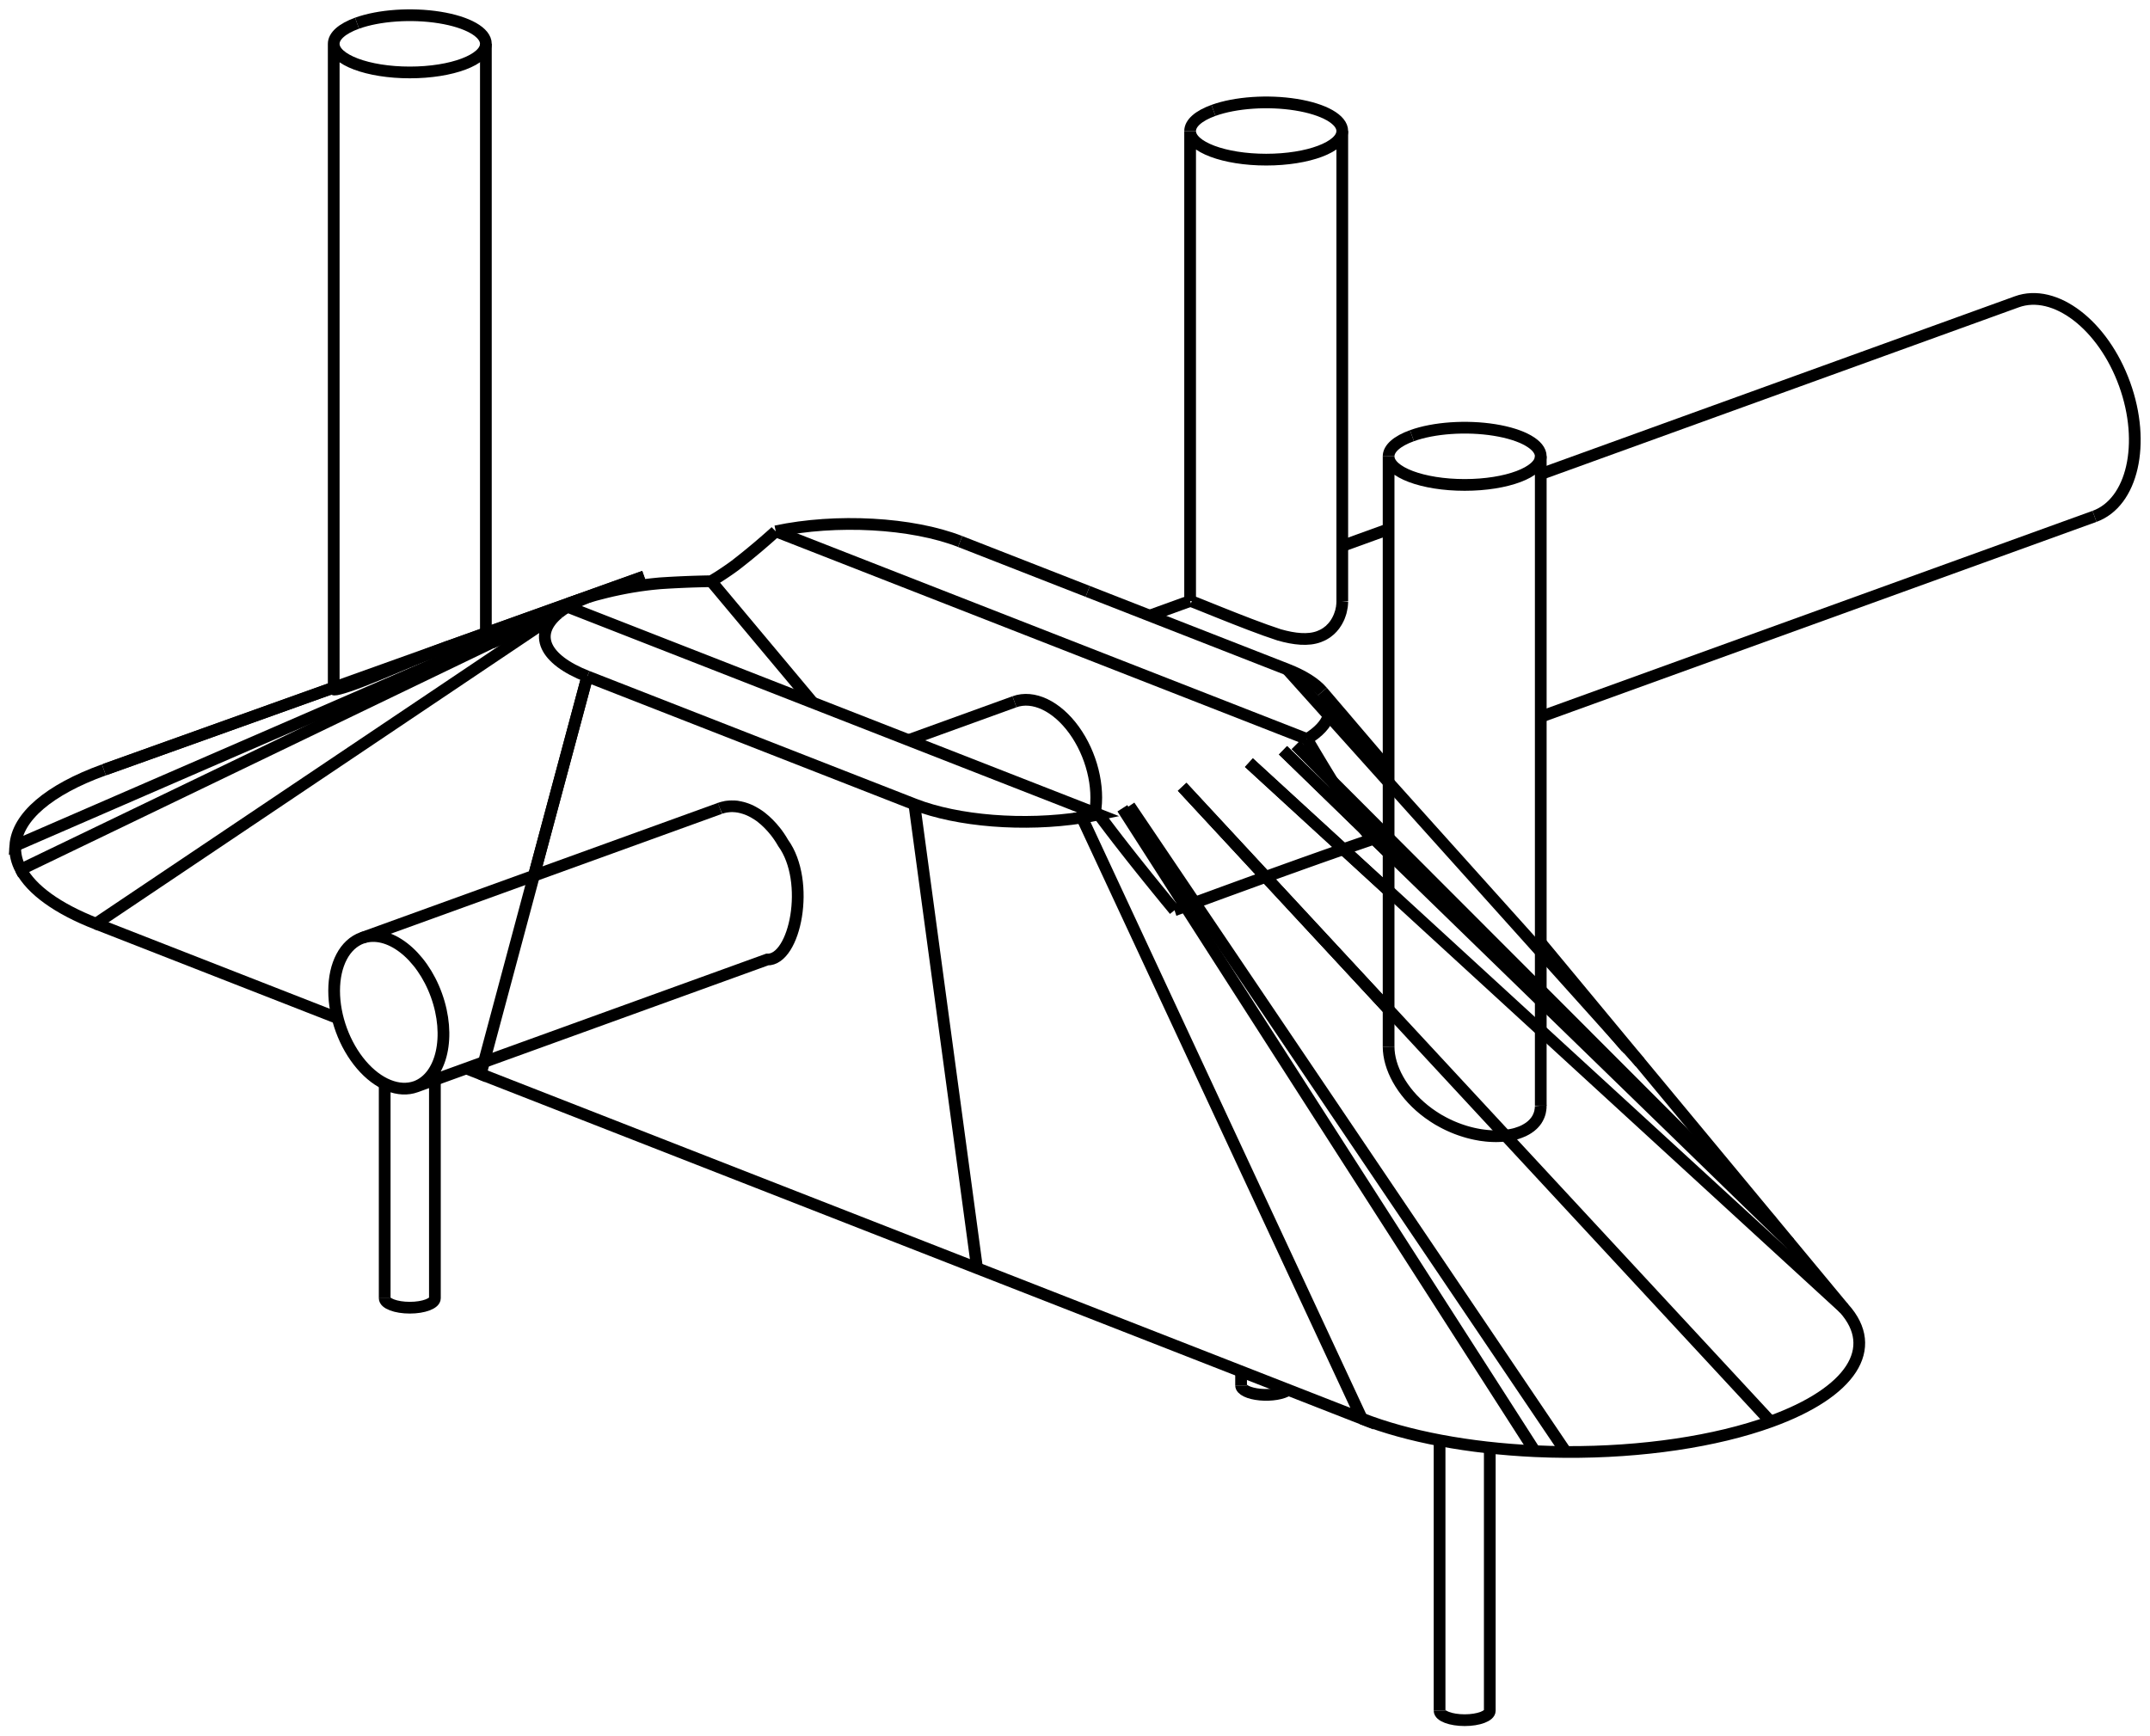
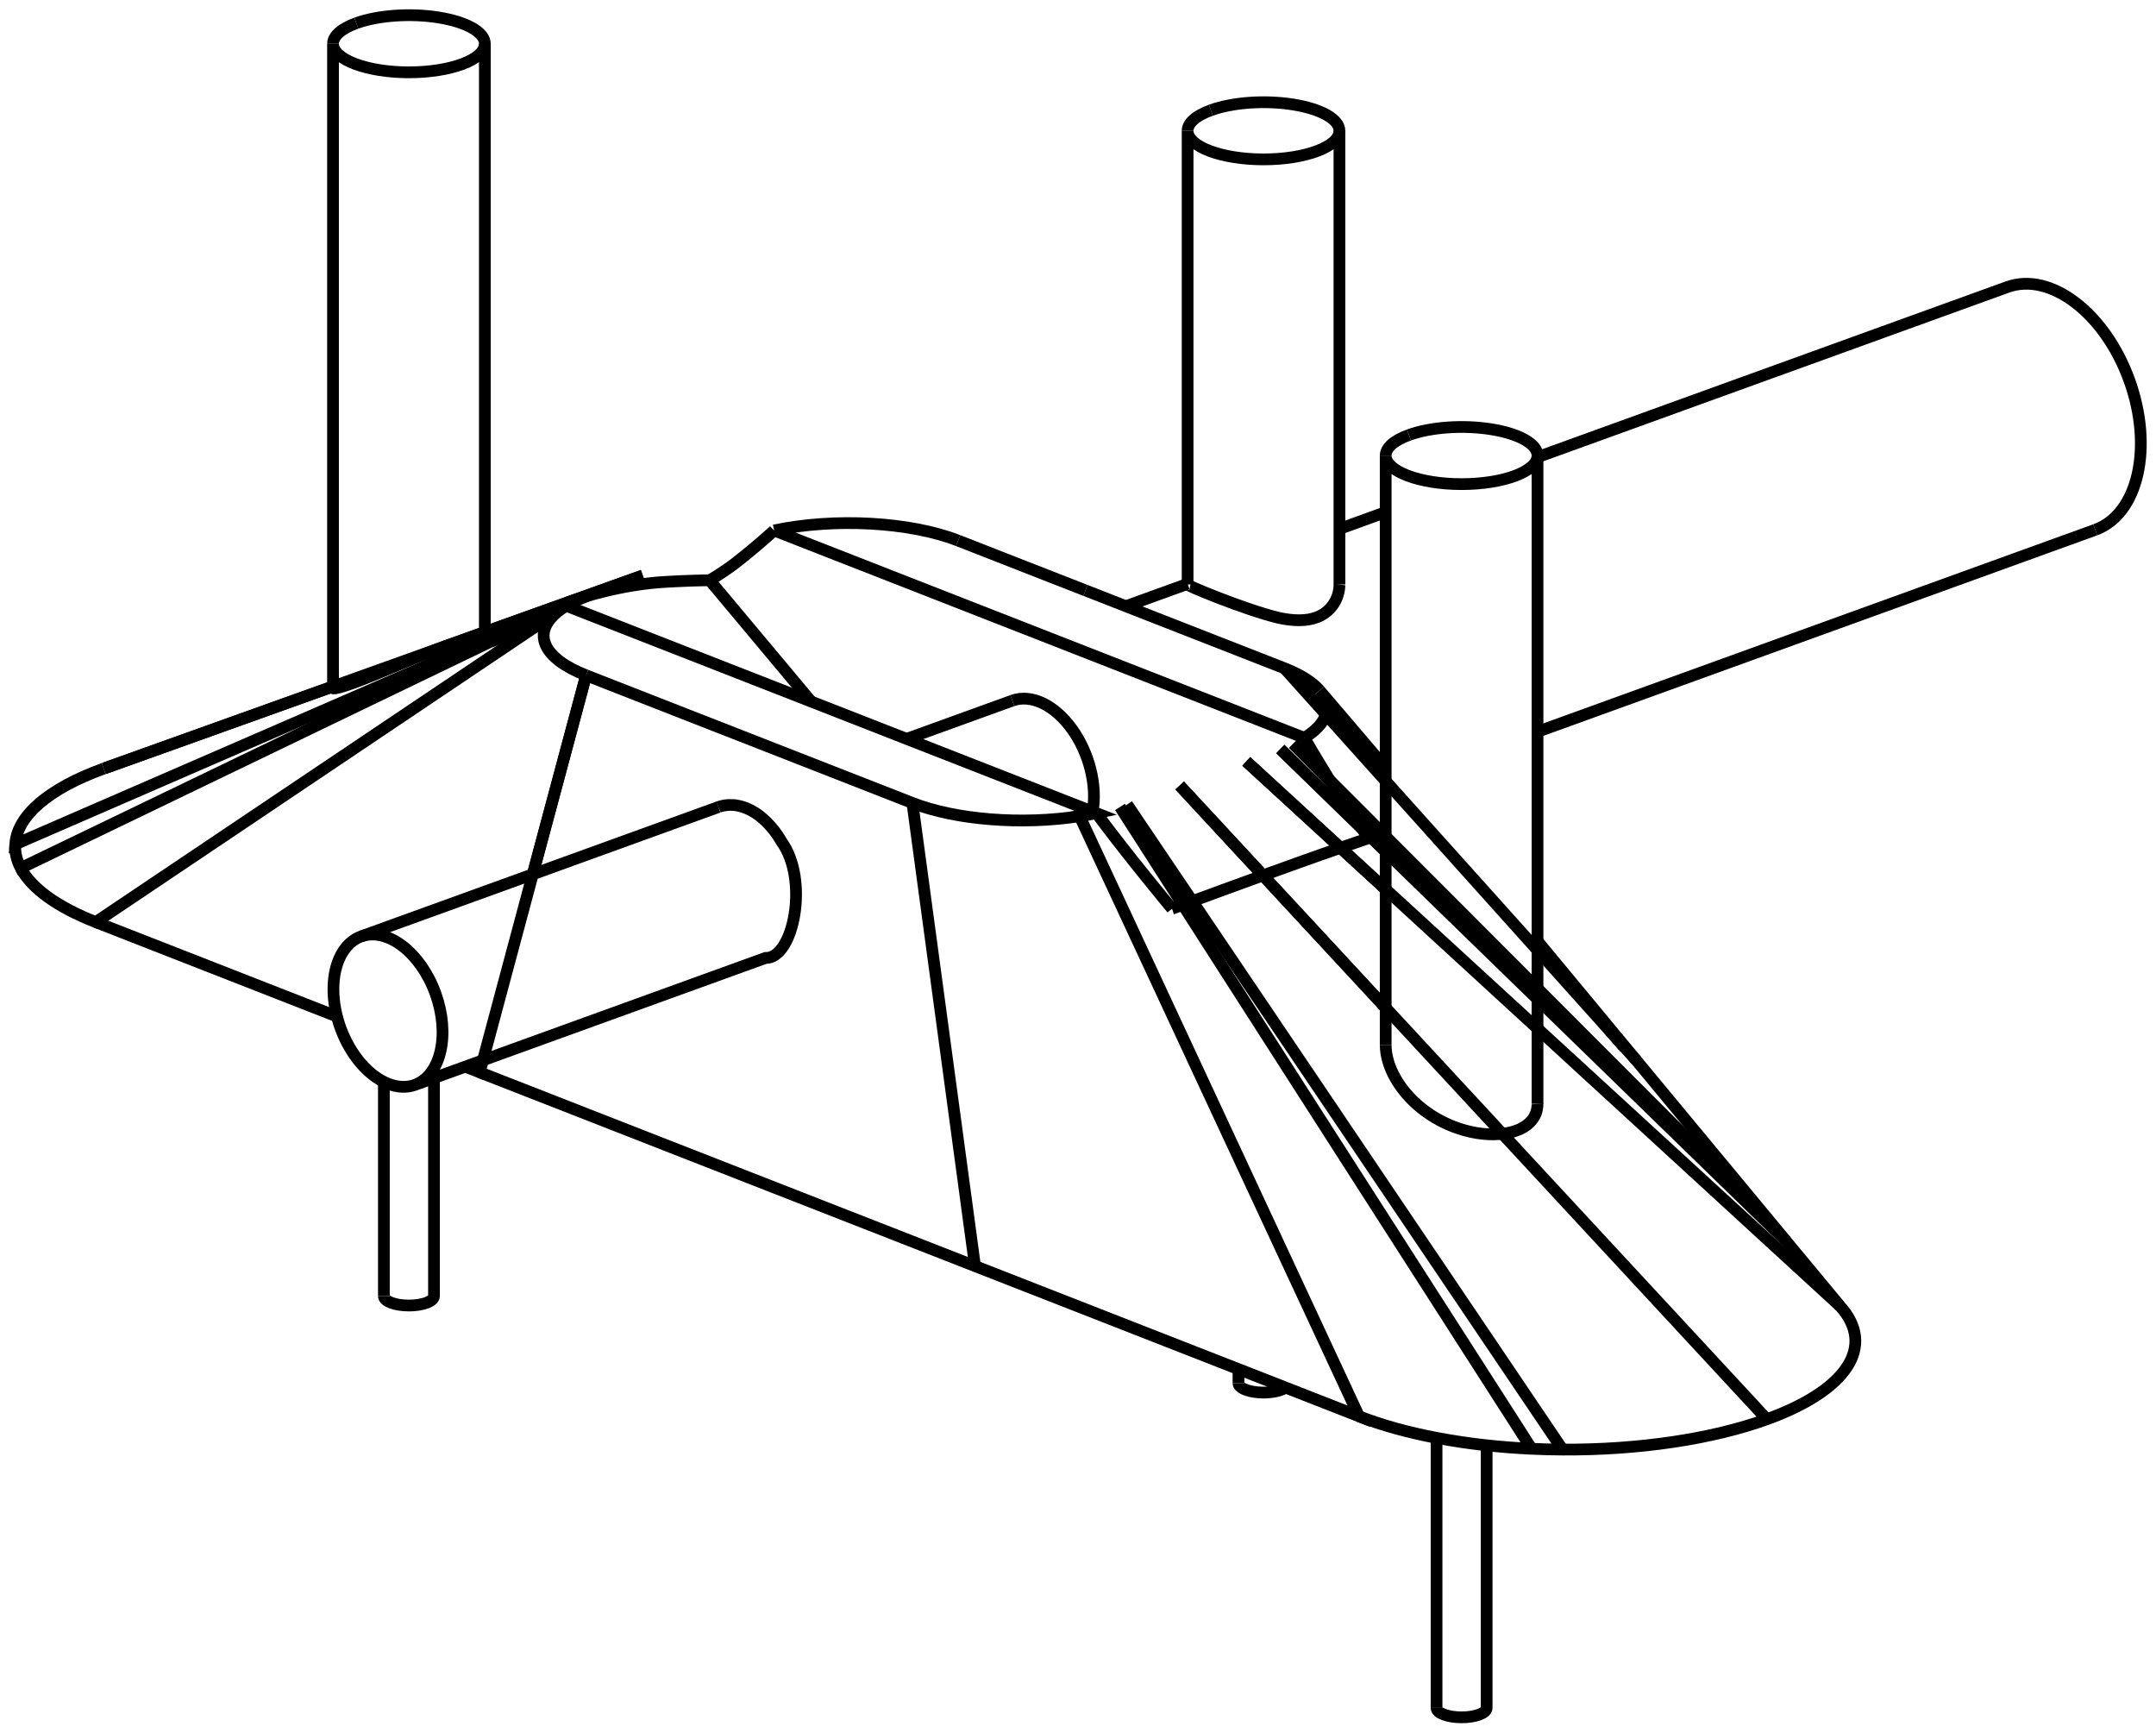
- <svg xmlns="http://www.w3.org/2000/svg" version="1.1" viewBox="-80.335 -50.886 141.304 114.077" fill="none" stroke="black" stroke-width="0.6%" vector-effect="non-scaling-stroke">
+ <svg xmlns="http://www.w3.org/2000/svg" version="1.1" viewBox="-80.335 -50.886 141.997 114.077" fill="none" stroke="black" stroke-width="0.6%" vector-effect="non-scaling-stroke">
  <path d="M -33.021 2.253 C -32.99 2.24 -32.96 2.23 -32.926 2.221 C -32.89 2.21 -32.86 2.2 -32.832 2.194 C -32.8 2.19 -32.77 2.18 -32.737 2.171 C -32.71 2.16 -32.67 2.16 -32.642 2.152 C -32.61 2.15 -32.58 2.14 -32.553 2.137 C -32.52 2.13 -32.49 2.13 -32.463 2.127 C -32.43 2.12 -32.4 2.12 -32.374 2.119 C -32.34 2.12 -32.31 2.12 -32.284 2.116 C -32.25 2.11 -32.22 2.11 -32.195 2.115 C -32.17 2.12 -32.14 2.12 -32.106 2.118 C -32.08 2.12 -32.05 2.12 -32.016 2.123 C -31.99 2.13 -31.96 2.13 -31.927 2.132 C -31.9 2.14 -31.87 2.14 -31.838 2.145 C -31.81 2.15 -31.78 2.15 -31.749 2.16 C -31.72 2.17 -31.69 2.17 -31.66 2.178 C -31.63 2.18 -31.6 2.19 -31.571 2.199 C -31.54 2.21 -31.51 2.21 -31.482 2.223 C -31.45 2.23 -31.42 2.24 -31.394 2.251 C -31.36 2.26 -31.33 2.27 -31.305 2.281 C -31.28 2.29 -31.25 2.3 -31.217 2.314 C -31.18 2.33 -31.14 2.35 -31.098 2.363 C -31.06 2.38 -31.02 2.4 -30.98 2.418 C -30.94 2.44 -30.9 2.46 -30.862 2.478 C -30.82 2.5 -30.78 2.52 -30.744 2.543 C -30.71 2.57 -30.67 2.59 -30.627 2.613 C -30.59 2.64 -30.55 2.66 -30.51 2.689 C -30.43 2.74 -30.35 2.8 -30.278 2.858 C -29.97 3.1 -29.67 3.4 -29.375 3.769 C -29.2 3.99 -29.03 4.24 -28.866 4.526 C -27.03 7.05 -28.07 12.25 -29.916 12.19 L -53 20.546 A 5.2 3.34 250.101 0 1 -58.375 14.246 A 5.2 3.34 250.101 0 1 -56.539 10.767 A 5.2 3.34 250.101 0 1 -53 20.546" />
  <path d="M -48.739 19.721 L -16.12 32.478 L 9.169 42.369 L -9.227 2.856 A 10 3.763 180 0 0 -8.124 2.654 L -43.042 -11.002 C -43.13 -10.95 -43.22 -10.9 -43.312 -10.854 C -43.4 -10.8 -43.49 -10.76 -43.583 -10.708 C -43.67 -10.66 -43.76 -10.61 -43.856 -10.564 C -43.95 -10.52 -44.04 -10.47 -44.129 -10.423 C -44.22 -10.38 -44.31 -10.33 -44.403 -10.284 C -44.49 -10.24 -44.59 -10.19 -44.678 -10.147 C -44.77 -10.1 -44.86 -10.06 -44.954 -10.012 C -45.05 -9.97 -45.14 -9.92 -45.231 -9.879 C -45.34 -9.82 -45.46 -9.77 -45.572 -9.718 C -45.69 -9.66 -45.8 -9.61 -45.915 -9.559 C -46.03 -9.51 -46.14 -9.45 -46.258 -9.402 C -46.37 -9.35 -46.49 -9.3 -46.602 -9.247 C -46.72 -9.2 -46.83 -9.14 -46.947 -9.094 C -47.06 -9.04 -47.18 -8.99 -47.292 -8.942 C -47.41 -8.89 -47.52 -8.84 -47.639 -8.793 C -47.75 -8.74 -47.87 -8.69 -47.985 -8.644 C -48 -8.64 -48.02 -8.63 -48.039 -8.621 Q -48.03 -8.63 -48.018 -8.641 C -47.98 -8.67 -47.95 -8.7 -47.913 -8.723 C -47.88 -8.75 -47.84 -8.78 -47.806 -8.804 C -47.77 -8.83 -47.73 -8.86 -47.698 -8.885 C -47.66 -8.91 -47.62 -8.94 -47.588 -8.964 C -47.55 -8.99 -47.51 -9.02 -47.477 -9.043 C -47.44 -9.07 -47.4 -9.1 -47.365 -9.122 C -47.33 -9.15 -47.29 -9.17 -47.251 -9.199 C -47.21 -9.22 -47.17 -9.25 -47.136 -9.276 C -47.06 -9.32 -46.98 -9.37 -46.906 -9.412 C -46.83 -9.46 -46.75 -9.5 -46.673 -9.545 C -46.59 -9.59 -46.52 -9.63 -46.436 -9.676 C -46.36 -9.72 -46.28 -9.76 -46.195 -9.805 C -46.11 -9.85 -46.03 -9.89 -45.949 -9.933 C -45.87 -9.98 -45.78 -10.02 -45.7 -10.059 C -45.62 -10.1 -45.53 -10.14 -45.448 -10.182 C -45.36 -10.22 -45.28 -10.26 -45.193 -10.302 C -45.11 -10.34 -45.02 -10.38 -44.932 -10.422 C -44.85 -10.46 -44.76 -10.5 -44.669 -10.539 C -44.58 -10.58 -44.49 -10.62 -44.403 -10.653 C -44.31 -10.69 -44.22 -10.73 -44.135 -10.765 C -44.05 -10.8 -43.95 -10.84 -43.864 -10.875 C -43.77 -10.91 -43.68 -10.95 -43.591 -10.982 C -43.5 -11.02 -43.41 -11.05 -43.315 -11.087 C -43.22 -11.12 -43.13 -11.16 -43.037 -11.189 C -43.01 -11.2 -42.99 -11.21 -42.96 -11.217 C -43.07 -11.18 -43.18 -11.14 -43.287 -11.1 C -43.4 -11.06 -43.5 -11.02 -43.613 -10.983 C -43.72 -10.94 -43.83 -10.91 -43.939 -10.867 C -44.05 -10.83 -44.16 -10.79 -44.264 -10.75 C -44.37 -10.71 -44.48 -10.67 -44.59 -10.633 C -44.7 -10.59 -44.81 -10.56 -44.915 -10.517 C -45.02 -10.48 -45.13 -10.44 -45.241 -10.4 C -45.35 -10.36 -45.46 -10.32 -45.566 -10.284 C -45.79 -10.2 -46.02 -10.12 -46.245 -10.04 C -46.47 -9.96 -46.7 -9.88 -46.925 -9.797 C -47.15 -9.72 -47.38 -9.64 -47.604 -9.554 C -47.83 -9.47 -48.06 -9.39 -48.282 -9.311 C -48.51 -9.23 -48.73 -9.15 -48.961 -9.068 C -49.19 -8.99 -49.41 -8.91 -49.639 -8.825 C -49.87 -8.74 -50.09 -8.66 -50.318 -8.582 C -50.54 -8.5 -50.77 -8.42 -50.996 -8.339 C -51.02 -8.33 -51.05 -8.32 -51.071 -8.312 L -37.998 -12.994" />
  <path d="M -41.734 -6.42 L -20.242 1.985 A 10 3.763 180 0 0 -9.227 2.856" />
  <path d="M -74.027 9.831 L -58.141 16.044" />
  <path d="M -49.692 19.348 L -48.739 19.721 L -41.734 -6.42" />
  <path d="M -78.968 6.272 A 19 7.149 180 0 0 -74.027 9.831 L -43.62 -10.595 A 10 3.763 180 0 0 -41.734 -6.42" />
  <path d="M -79.329 4.704 A 19 7.149 180 0 0 -78.968 6.272 L -42.309 -11.392" />
  <path d="M -73.507 -0.278 A 19 7.149 180 0 0 -79.329 4.704 L -41.461 -11.74" />
  <path d="M 9.169 42.369 A 19 7.149 180 0 0 20.539 44.508 A 19 7.149 180 0 0 22.579 44.561 A 19 7.149 180 0 0 36.034 42.564 A 19 7.149 180 0 0 40.859 35.121 L 37.29 30.818 L 36.129 29.416 L 27.453 18.953 L 20.928 11.084" />
  <path d="M -73.434 -0.304 A 19 7.149 180 0 0 -73.507 -0.278 L -37.998 -12.994" />
  <path d="M -43.042 -11.002 A 10 3.763 180 0 0 -43.62 -10.595" />
  <path d="M -51.071 -8.312 C -51.11 -8.3 -51.14 -8.29 -51.18 -8.273 C -51.22 -8.26 -51.25 -8.25 -51.29 -8.232 C -51.33 -8.22 -51.36 -8.21 -51.4 -8.191 C -51.44 -8.18 -51.47 -8.16 -51.512 -8.15 C -51.55 -8.14 -51.59 -8.12 -51.625 -8.107 C -51.66 -8.09 -51.7 -8.08 -51.738 -8.064 C -51.78 -8.05 -51.81 -8.04 -51.852 -8.021 C -51.89 -8.01 -51.93 -7.99 -51.966 -7.976 C -52 -7.96 -52.04 -7.95 -52.081 -7.932 C -52.12 -7.92 -52.16 -7.9 -52.196 -7.887 C -52.23 -7.87 -52.27 -7.86 -52.311 -7.841 C -52.35 -7.83 -52.39 -7.81 -52.426 -7.796 C -52.46 -7.78 -52.5 -7.76 -52.542 -7.75 C -52.58 -7.73 -52.62 -7.72 -52.658 -7.703 C -52.7 -7.69 -52.73 -7.67 -52.773 -7.657 C -52.81 -7.64 -52.85 -7.63 -52.889 -7.61 C -52.93 -7.59 -52.97 -7.58 -53.017 -7.558 C -53.06 -7.54 -53.1 -7.52 -53.144 -7.506 C -53.19 -7.49 -53.23 -7.47 -53.271 -7.454 C -53.31 -7.44 -53.36 -7.42 -53.398 -7.402 C -53.44 -7.39 -53.48 -7.37 -53.524 -7.351 C -53.57 -7.33 -53.61 -7.32 -53.65 -7.299 C -53.69 -7.28 -53.73 -7.26 -53.775 -7.247 C -53.82 -7.23 -53.86 -7.21 -53.9 -7.195 C -53.96 -7.17 -54.02 -7.15 -54.073 -7.124 C -54.13 -7.1 -54.19 -7.08 -54.244 -7.053 C -54.3 -7.03 -54.36 -7.01 -54.414 -6.982 C -54.47 -6.96 -54.53 -6.94 -54.581 -6.913 C -55.14 -6.68 -55.66 -6.46 -56.139 -6.276 C -57.46 -5.74 -58.4 -5.47 -58.402 -5.577" />
  <path d="M -3.141 8.95 C -3.27 8.79 -3.4 8.64 -3.528 8.48 C -3.66 8.32 -3.79 8.17 -3.914 8.009 C -4.04 7.85 -4.17 7.69 -4.3 7.537 C -4.43 7.38 -4.56 7.22 -4.684 7.063 C -4.76 6.97 -4.83 6.88 -4.903 6.793 C -4.98 6.7 -5.05 6.61 -5.12 6.522 C -5.19 6.43 -5.27 6.34 -5.338 6.251 C -5.41 6.16 -5.48 6.07 -5.555 5.979 C -5.63 5.89 -5.7 5.8 -5.772 5.706 C -5.84 5.62 -5.92 5.52 -5.989 5.433 C -6.13 5.25 -6.28 5.07 -6.42 4.884 C -6.56 4.7 -6.71 4.52 -6.85 4.332 C -6.99 4.15 -7.13 3.96 -7.277 3.777 C -7.42 3.59 -7.56 3.4 -7.702 3.217 C -7.84 3.03 -7.98 2.84 -8.124 2.654" />
  <path d="M -2.437 8.688 C -2.49 8.71 -2.55 8.73 -2.611 8.752 C -2.67 8.77 -2.73 8.8 -2.786 8.818 C -2.85 8.84 -2.9 8.86 -2.963 8.883 C -3.02 8.91 -3.08 8.93 -3.141 8.95" />
  <path d="M 20.539 44.508 L -6.569 2.247" />
  <path d="M -42.96 -11.217 C -42.93 -11.23 -42.91 -11.24 -42.884 -11.244 C -42.76 -11.29 -42.64 -11.33 -42.516 -11.371 C -42.39 -11.41 -42.27 -11.45 -42.145 -11.493 C -42.02 -11.53 -41.9 -11.57 -41.77 -11.609 C -41.64 -11.65 -41.52 -11.68 -41.391 -11.72 C -41.27 -11.76 -41.14 -11.79 -41.013 -11.824 C -40.89 -11.86 -40.76 -11.89 -40.632 -11.922 C -40.5 -11.95 -40.38 -11.99 -40.248 -12.015 C -40.18 -12.03 -40.12 -12.05 -40.055 -12.06 C -39.99 -12.07 -39.93 -12.09 -39.861 -12.102 C -39.8 -12.12 -39.73 -12.13 -39.669 -12.143 C -39.6 -12.16 -39.54 -12.17 -39.476 -12.182 C -39.41 -12.2 -39.35 -12.21 -39.283 -12.22 C -39.22 -12.23 -39.15 -12.24 -39.089 -12.256 C -39.02 -12.27 -38.96 -12.28 -38.895 -12.291 C -38.83 -12.3 -38.76 -12.31 -38.7 -12.324 C -38.63 -12.33 -38.57 -12.35 -38.504 -12.355 C -38.44 -12.37 -38.37 -12.38 -38.308 -12.385 C -38.24 -12.39 -38.18 -12.4 -38.118 -12.412 C -38.05 -12.42 -37.99 -12.43 -37.927 -12.438 C -37.86 -12.45 -37.8 -12.45 -37.736 -12.461 C -37.67 -12.47 -37.61 -12.48 -37.544 -12.484 C -37.48 -12.49 -37.42 -12.5 -37.353 -12.504 C -37.29 -12.51 -37.22 -12.52 -37.16 -12.523 C -37.1 -12.53 -37.03 -12.53 -36.968 -12.54 C -36.9 -12.54 -36.84 -12.55 -36.775 -12.554 C -36.65 -12.56 -36.52 -12.57 -36.389 -12.578 C -36.26 -12.59 -36.13 -12.59 -36 -12.599 C -35.87 -12.61 -35.74 -12.61 -35.608 -12.618 C -35.48 -12.62 -35.34 -12.63 -35.212 -12.635 C -35.08 -12.64 -34.95 -12.65 -34.813 -12.65 C -34.68 -12.65 -34.55 -12.66 -34.411 -12.662 C -34.28 -12.67 -34.14 -12.67 -34.006 -12.672 C -33.87 -12.68 -33.73 -12.68 -33.596 -12.68 C -33.52 -12.73 -33.44 -12.77 -33.357 -12.822 C -33.28 -12.87 -33.2 -12.92 -33.122 -12.965 C -33.03 -13.03 -32.93 -13.09 -32.841 -13.149 C -32.75 -13.21 -32.66 -13.27 -32.564 -13.335 C -32.47 -13.4 -32.38 -13.46 -32.293 -13.523 C -32.2 -13.59 -32.11 -13.65 -32.027 -13.715 C -31.91 -13.81 -31.79 -13.9 -31.669 -13.995 C -31.57 -14.07 -31.47 -14.15 -31.371 -14.232 C -31.27 -14.31 -31.17 -14.39 -31.075 -14.472 C -30.98 -14.55 -30.88 -14.63 -30.782 -14.715 C -30.68 -14.8 -30.59 -14.88 -30.49 -14.959 C -30.39 -15.04 -30.3 -15.12 -30.202 -15.206 C -30.11 -15.29 -30.01 -15.37 -29.915 -15.455 C -29.82 -15.54 -29.73 -15.62 -29.631 -15.706 C -29.54 -15.79 -29.44 -15.87 -29.35 -15.959" />
  <path d="M -50.922 -8.366 C -50.95 -8.36 -50.97 -8.35 -50.996 -8.339" />
  <path d="M -1.804 8.454 C -1.91 8.49 -2.01 8.53 -2.12 8.571 C -2.23 8.61 -2.33 8.65 -2.437 8.688" />
  <path d="M 22.579 44.561 L -6.102 2.088" />
  <path d="M 2.848 6.756 C 2.75 6.79 2.66 6.82 2.567 6.858 C 2.47 6.89 2.38 6.93 2.284 6.961 C 2.19 6.99 2.09 7.03 1.999 7.064 C 1.9 7.1 1.81 7.13 1.713 7.168 C 1.52 7.24 1.33 7.31 1.136 7.378 C 0.94 7.45 0.75 7.52 0.552 7.591 C 0.46 7.63 0.36 7.66 0.26 7.697 C 0.16 7.73 0.07 7.77 -0.033 7.804 C -0.13 7.84 -0.23 7.88 -0.327 7.912 C -0.43 7.95 -0.52 7.98 -0.623 8.021 C -0.72 8.06 -0.82 8.09 -0.916 8.128 C -1.01 8.16 -1.11 8.2 -1.211 8.236 C -1.31 8.27 -1.41 8.31 -1.507 8.345 C -1.61 8.38 -1.7 8.42 -1.804 8.454" />
  <path d="M 18.613 23.768 C 18.56 23.77 18.51 23.78 18.461 23.783 C 18.41 23.79 18.36 23.79 18.306 23.794 C 18.25 23.8 18.2 23.8 18.147 23.801 C 18.09 23.8 18.04 23.8 17.987 23.803 C 17.93 23.8 17.88 23.8 17.824 23.801 C 17.77 23.8 17.71 23.8 17.659 23.795 C 17.6 23.79 17.55 23.79 17.492 23.784 C 17.44 23.78 17.38 23.77 17.324 23.768 C 17.27 23.76 17.21 23.76 17.154 23.748 C 17.1 23.74 17.04 23.73 16.983 23.724 C 16.93 23.71 16.87 23.71 16.812 23.695 C 16.75 23.68 16.7 23.67 16.64 23.662 C 16.58 23.65 16.53 23.64 16.468 23.625 C 16.41 23.61 16.35 23.6 16.295 23.583 C 16.24 23.57 16.18 23.55 16.123 23.537 C 16.07 23.52 16.01 23.5 15.951 23.487 C 15.89 23.47 15.82 23.45 15.762 23.427 C 15.7 23.41 15.64 23.38 15.574 23.362 C 15.51 23.34 15.45 23.32 15.387 23.293 C 15.32 23.27 15.26 23.24 15.202 23.218 C 15.14 23.19 15.08 23.17 15.018 23.139 C 14.96 23.11 14.9 23.08 14.837 23.056 C 14.78 23.03 14.72 23 14.658 22.968 C 14.6 22.94 14.54 22.91 14.482 22.876 C 14.43 22.85 14.37 22.82 14.319 22.786 C 14.26 22.76 14.21 22.72 14.158 22.693 C 14.11 22.66 14.05 22.63 14.001 22.596 C 13.95 22.56 13.9 22.53 13.846 22.496 C 13.64 22.36 13.45 22.22 13.259 22.067 C 11.8 20.89 10.93 19.3 10.928 17.914" />
  <path d="M 20.928 21.796 C 20.93 21.82 20.93 21.85 20.926 21.874 C 20.93 21.9 20.92 21.93 20.922 21.951 C 20.92 21.98 20.92 22 20.914 22.026 C 20.91 22.05 20.91 22.08 20.903 22.101 C 20.9 22.14 20.89 22.18 20.881 22.214 C 20.87 22.25 20.86 22.29 20.851 22.323 C 20.84 22.36 20.83 22.39 20.814 22.43 C 20.8 22.46 20.79 22.5 20.77 22.533 C 20.76 22.56 20.75 22.58 20.732 22.608 C 20.72 22.63 20.71 22.66 20.69 22.682 C 20.68 22.71 20.66 22.73 20.645 22.753 C 20.63 22.78 20.61 22.8 20.595 22.822 C 20.57 22.85 20.55 22.88 20.526 22.908 C 20.5 22.94 20.48 22.96 20.45 22.991 C 20.42 23.02 20.4 23.04 20.368 23.071 C 20.34 23.1 20.31 23.12 20.279 23.146 C 20.25 23.17 20.22 23.2 20.185 23.218 C 20.15 23.24 20.12 23.26 20.085 23.287 C 20.05 23.31 20.01 23.33 19.978 23.351 C 19.94 23.37 19.9 23.39 19.867 23.412 C 19.84 23.43 19.8 23.44 19.773 23.457 C 19.74 23.47 19.71 23.49 19.676 23.5 C 19.64 23.51 19.61 23.53 19.575 23.541 C 19.54 23.55 19.51 23.57 19.472 23.578 C 19.44 23.59 19.4 23.6 19.365 23.613 C 19.33 23.62 19.29 23.63 19.255 23.645 C 19.22 23.65 19.18 23.66 19.142 23.674 C 19.1 23.68 19.07 23.69 19.027 23.7 C 18.96 23.71 18.89 23.73 18.824 23.738 C 18.75 23.75 18.68 23.76 18.613 23.768" />
  <path d="M 7.952 4.938 C 7.91 4.95 7.87 4.97 7.828 4.981 C 7.79 5 7.75 5.01 7.703 5.025 C 7.66 5.04 7.62 5.05 7.575 5.069 C 7.53 5.08 7.49 5.1 7.446 5.115 C 7.4 5.13 7.36 5.15 7.314 5.161 C 7.27 5.18 7.22 5.19 7.18 5.208 C 7.13 5.22 7.09 5.24 7.044 5.256 C 7 5.27 6.95 5.29 6.906 5.304 C 6.86 5.32 6.81 5.34 6.764 5.354 C 6.72 5.37 6.67 5.39 6.619 5.405 C 6.57 5.42 6.52 5.44 6.473 5.457 C 6.42 5.47 6.37 5.49 6.325 5.509 C 6.28 5.53 6.23 5.54 6.175 5.563 C 6.13 5.58 6.07 5.6 6.024 5.616 C 5.97 5.63 5.92 5.65 5.871 5.671 C 5.82 5.69 5.77 5.71 5.717 5.726 C 5.66 5.74 5.61 5.76 5.558 5.782 C 5.5 5.8 5.45 5.82 5.398 5.839 C 5.34 5.86 5.29 5.88 5.236 5.897 C 5.18 5.92 5.13 5.94 5.073 5.956 C 5.02 5.98 4.96 5.99 4.908 6.014 C 4.85 6.03 4.8 6.05 4.742 6.074 C 4.69 6.09 4.63 6.11 4.575 6.134 C 4.52 6.15 4.46 6.17 4.406 6.194 C 4.34 6.22 4.28 6.24 4.216 6.263 C 4.15 6.29 4.09 6.31 4.025 6.331 C 3.96 6.35 3.9 6.38 3.833 6.401 C 3.77 6.42 3.7 6.45 3.638 6.471 C 3.51 6.52 3.38 6.56 3.246 6.612 C 3.11 6.66 2.98 6.71 2.848 6.756" />
  <path d="M 40.859 35.121 L 1.747 -0.753" />
  <path d="M 10.928 7.668 L 1.747 -0.753" />
  <path d="M -17.232 -15.29 A 10 3.763 180 0 0 -29.35 -15.959" />
  <path d="M 9.814 4.298 C 9.74 4.32 9.66 4.35 9.584 4.377 C 9.51 4.4 9.43 4.43 9.352 4.456 C 9.27 4.48 9.2 4.51 9.119 4.536 C 9.04 4.56 8.96 4.59 8.886 4.616 C 8.81 4.64 8.73 4.67 8.654 4.696 C 8.58 4.72 8.5 4.75 8.42 4.776 C 8.34 4.8 8.26 4.83 8.186 4.857 C 8.11 4.88 8.03 4.91 7.952 4.938" />
  <path d="M 9.341 3.642 C 9.42 3.75 9.5 3.86 9.575 3.969 C 9.65 4.08 9.73 4.19 9.814 4.298" />
  <path d="M 37.29 30.818 L 3.987 -1.564" />
  <path d="M 10.928 5.185 L 3.987 -1.564" />
  <path d="M -8.846 -12.01 L -17.232 -15.29" />
  <path d="M 7.267 0.523 C 7.35 0.65 7.42 0.77 7.504 0.901 C 7.58 1.03 7.66 1.15 7.746 1.282 C 7.83 1.41 7.91 1.54 7.993 1.663 C 8.08 1.79 8.16 1.92 8.246 2.046 C 8.33 2.18 8.42 2.31 8.512 2.444 C 8.6 2.58 8.69 2.71 8.783 2.842 C 8.87 2.98 8.97 3.11 9.06 3.242 C 9.15 3.37 9.25 3.51 9.341 3.642" />
  <path d="M 36.129 29.416 L 4.835 -1.912" />
  <path d="M 10.928 4.187 L 4.835 -1.912" />
  <path d="M 5.568 -2.302 C 5.66 -2.15 5.75 -1.99 5.842 -1.838 C 5.93 -1.68 6.02 -1.53 6.117 -1.374 C 6.21 -1.22 6.3 -1.06 6.395 -0.91 C 6.49 -0.76 6.58 -0.6 6.675 -0.446 C 6.77 -0.28 6.87 -0.12 6.97 0.038 C 7.07 0.2 7.17 0.36 7.267 0.523" />
  <path d="M 5.568 -2.302 A 10 3.763 180 0 0 6.575 -5.425 C 6.76 -5.21 6.94 -5 7.12 -4.787 C 7.3 -4.57 7.48 -4.36 7.664 -4.149 C 7.85 -3.94 8.03 -3.72 8.208 -3.511 C 8.39 -3.3 8.57 -3.09 8.752 -2.873 C 8.93 -2.66 9.12 -2.45 9.296 -2.236 C 9.48 -2.02 9.66 -1.81 9.84 -1.598 C 10.02 -1.39 10.2 -1.17 10.384 -0.961 C 10.57 -0.75 10.75 -0.54 10.928 -0.323" />
  <path d="M 6.575 -5.425 A 10 3.763 180 0 0 4.26 -6.884 L -4.125 -10.163 L -8.846 -12.01" />
  <path d="M 27.453 18.953 L 4.26 -6.884" />
  <path d="M -55.052 34.455 A 1.65 0.621 180 0 0 -51.752 34.455 L -51.752 20.094" />
  <path d="M 14.278 61.57 A 1.65 0.621 180 0 0 17.578 61.57 L 17.578 44.279" />
  <path d="M 1.233 40.186 A 1.65 0.621 180 0 0 4.338 40.479" />
  <path d="M -26.914 -4.695 L -33.596 -12.68" />
  <path d="M -56.868 -49.361 A 5 1.881 360 0 1 -48.402 -48.005 L -48.402 -9.268" />
  <path d="M -48.402 -48.005 A 5 1.881 360 0 1 -58.402 -48.005 L -58.402 -5.577" />
  <path d="M -58.402 -48.005 A 5 1.881 360 0 1 -56.868 -49.361" />
  <path d="M 5.568 -2.302 L -29.35 -15.959" />
  <path d="M -13.661 -4.755 A 5.2 3.34 250.101 0 1 -8.372 2.558" />
  <path d="M 12.462 -22.246 A 5 1.881 360 0 1 20.928 -20.89 L 20.928 21.796" />
  <path d="M 20.928 -20.89 A 5 1.881 360 0 1 10.928 -20.89 L 10.928 17.914" />
  <path d="M 10.928 -20.89 A 5 1.881 360 0 1 12.462 -22.246" />
-   <path d="M 57.322 -16.942 A 7.5 4.818 70.101 0 0 52.217 -31.047 L 20.928 -19.721" />
-   <path d="M 7.883 -11.375 C 7.88 -11.34 7.88 -11.31 7.881 -11.279 C 7.88 -11.25 7.88 -11.22 7.876 -11.183 C 7.87 -11.15 7.87 -11.12 7.867 -11.088 C 7.86 -11.06 7.86 -11.03 7.855 -10.994 C 7.85 -10.96 7.85 -10.93 7.84 -10.901 C 7.83 -10.87 7.83 -10.84 7.822 -10.808 C 7.82 -10.78 7.81 -10.75 7.801 -10.716 C 7.79 -10.69 7.78 -10.66 7.776 -10.626 C 7.76 -10.58 7.75 -10.53 7.732 -10.487 C 7.72 -10.44 7.7 -10.4 7.681 -10.35 C 7.66 -10.31 7.64 -10.26 7.622 -10.218 C 7.6 -10.17 7.58 -10.13 7.556 -10.089 C 7.53 -10.05 7.51 -10.01 7.484 -9.965 C 7.46 -9.92 7.43 -9.88 7.405 -9.845 C 7.39 -9.83 7.38 -9.81 7.362 -9.788 C 7.35 -9.77 7.33 -9.75 7.318 -9.731 C 7.3 -9.71 7.29 -9.69 7.273 -9.676 C 7.26 -9.66 7.24 -9.64 7.225 -9.622 C 7.21 -9.61 7.2 -9.59 7.181 -9.575 C 7.17 -9.56 7.15 -9.54 7.135 -9.529 C 7.12 -9.51 7.1 -9.5 7.088 -9.484 C 7.07 -9.47 7.06 -9.45 7.039 -9.44 C 7.02 -9.43 7.01 -9.41 6.989 -9.398 C 6.97 -9.38 6.96 -9.37 6.938 -9.358 C 6.92 -9.34 6.9 -9.33 6.886 -9.319 C 6.87 -9.31 6.85 -9.29 6.832 -9.281 C 6.76 -9.23 6.68 -9.19 6.604 -9.147 C 6.52 -9.11 6.44 -9.07 6.357 -9.039 C 5.64 -8.77 4.73 -8.87 3.742 -9.15 C 1.51 -9.87 -2.52 -11.61 -2.117 -11.375" />
-   <path d="M -0.584 -43.629 A 5 1.881 360 0 1 7.883 -42.273 L 7.883 -11.375" />
-   <path d="M 7.883 -42.273 A 5 1.881 360 0 1 -2.117 -42.273 L -2.117 -11.375" />
+   <path d="M 57.663 -16.002 A 8.5 5.46 70.101 0 0 51.876 -31.987 L 20.928 -20.785" />
+   <path d="M 7.883 -12.403 C 7.88 -12.38 7.88 -12.35 7.881 -12.322 C 7.88 -12.29 7.88 -12.26 7.875 -12.223 C 7.87 -12.19 7.87 -12.16 7.865 -12.123 C 7.86 -12.09 7.86 -12.06 7.851 -12.025 C 7.85 -11.99 7.84 -11.96 7.833 -11.928 C 7.83 -11.9 7.82 -11.86 7.811 -11.832 C 7.8 -11.8 7.79 -11.77 7.785 -11.738 C 7.78 -11.71 7.77 -11.68 7.755 -11.645 C 7.74 -11.61 7.73 -11.58 7.722 -11.553 C 7.71 -11.52 7.69 -11.48 7.675 -11.442 C 7.66 -11.41 7.64 -11.37 7.623 -11.334 C 7.6 -11.3 7.59 -11.26 7.565 -11.229 C 7.55 -11.19 7.52 -11.16 7.503 -11.127 C 7.48 -11.09 7.46 -11.06 7.434 -11.029 C 7.41 -11 7.39 -10.96 7.361 -10.934 C 7.34 -10.9 7.31 -10.87 7.283 -10.843 C 7.26 -10.81 7.23 -10.78 7.199 -10.756 C 7.18 -10.74 7.17 -10.73 7.155 -10.714 C 7.14 -10.7 7.13 -10.69 7.11 -10.673 C 7.1 -10.66 7.08 -10.65 7.064 -10.633 C 7.05 -10.62 7.03 -10.61 7.017 -10.594 C 7 -10.58 6.98 -10.57 6.968 -10.557 C 6.95 -10.54 6.93 -10.53 6.918 -10.52 C 6.9 -10.51 6.88 -10.5 6.867 -10.485 C 6.85 -10.47 6.83 -10.46 6.815 -10.452 C 6.78 -10.43 6.74 -10.41 6.707 -10.388 C 6.67 -10.37 6.63 -10.35 6.594 -10.329 C 6.52 -10.29 6.44 -10.26 6.357 -10.228 C 5.69 -9.98 4.84 -10 3.917 -10.196 C 1.65 -10.73 -2.5 -12.47 -2.117 -12.403" />
+   <path d="M -0.584 -43.629 A 5 1.881 360 0 1 7.883 -42.273 L 7.883 -12.403" />
+   <path d="M 7.883 -42.273 A 5 1.881 360 0 1 -2.117 -42.273 L -2.117 -12.403" />
  <path d="M -2.117 -42.273 A 5 1.881 360 0 1 -0.584 -43.629" />
  <path d="M -16.12 32.478 L -20.242 1.985" />
  <path d="M -45.244 6.678 L -41.734 -6.42" />
  <path d="M 10.928 15.475 L -2.64 0.835" />
  <path d="M 36.034 42.564 L -2.64 0.835" />
  <path d="M -33.021 2.253 L -56.539 10.767" />
  <path d="M -58.402 -5.687 C -59.07 -5.45 -59.74 -5.21 -60.413 -4.967 C -61.08 -4.73 -61.75 -4.49 -62.424 -4.247 C -63.09 -4.01 -63.76 -3.77 -64.434 -3.527 C -65.1 -3.29 -65.77 -3.05 -66.445 -2.807 C -67.03 -2.6 -67.61 -2.39 -68.192 -2.181 C -68.77 -1.97 -69.36 -1.76 -69.939 -1.556 C -70.52 -1.35 -71.1 -1.14 -71.687 -0.93 C -72.27 -0.72 -72.85 -0.51 -73.434 -0.304" />
  <path d="M 20.928 11.396 C 21.02 11.51 21.11 11.61 21.208 11.724 C 21.3 11.83 21.39 11.94 21.487 12.051 C 21.58 12.16 21.67 12.27 21.766 12.378 C 21.86 12.49 21.95 12.59 22.043 12.703 C 22.09 12.76 22.14 12.81 22.183 12.867 C 22.23 12.92 22.28 12.98 22.323 13.03 C 22.37 13.08 22.42 13.14 22.462 13.193 C 22.51 13.25 22.55 13.3 22.601 13.356 C 22.65 13.41 22.69 13.46 22.739 13.518 C 22.79 13.57 22.83 13.63 22.878 13.68 C 22.92 13.73 22.97 13.79 23.016 13.842 C 23.06 13.9 23.11 13.95 23.153 14.003 C 23.2 14.06 23.25 14.11 23.291 14.164 C 23.34 14.22 23.38 14.27 23.428 14.325 C 23.47 14.38 23.52 14.43 23.564 14.484 C 23.61 14.54 23.65 14.59 23.7 14.643 C 23.74 14.7 23.79 14.75 23.835 14.802 C 23.88 14.85 23.92 14.91 23.97 14.959 C 24.01 15.01 24.06 15.06 24.104 15.116 C 24.15 15.17 24.19 15.22 24.237 15.272 C 24.26 15.29 24.27 15.32 24.293 15.338 C 24.31 15.36 24.33 15.38 24.348 15.403 C 24.37 15.42 24.39 15.45 24.404 15.468 C 24.42 15.49 24.44 15.51 24.459 15.533 C 24.48 15.55 24.5 15.58 24.514 15.597 C 24.53 15.62 24.55 15.64 24.569 15.662 C 24.61 15.7 24.64 15.75 24.679 15.79 C 24.82 15.96 24.97 16.13 25.108 16.291 C 25.39 16.62 25.65 16.93 25.88 17.195 C 26.34 17.74 26.59 18.02 26.572 18.002" />
  <path d="M -55.052 34.455 L -55.052 20.349" />
  <path d="M 14.278 61.57 L 14.278 43.79" />
  <path d="M 1.233 40.186 L 1.233 39.265" />
-   <path d="M 10.928 -16.101 L 7.883 -14.999" />
-   <path d="M -2.117 -11.379 L -4.774 -10.417" />
-   <path d="M 57.322 -16.942 L 20.928 -3.769" />
+   <path d="M 10.928 -17.165 L 7.883 -16.062" />
+   <path d="M -2.117 -12.443 L -6.187 -10.97" />
+   <path d="M 57.663 -16.002 L 20.928 -2.705" />
  <path d="M -20.624 -2.234 L -13.661 -4.755" />
</svg>
